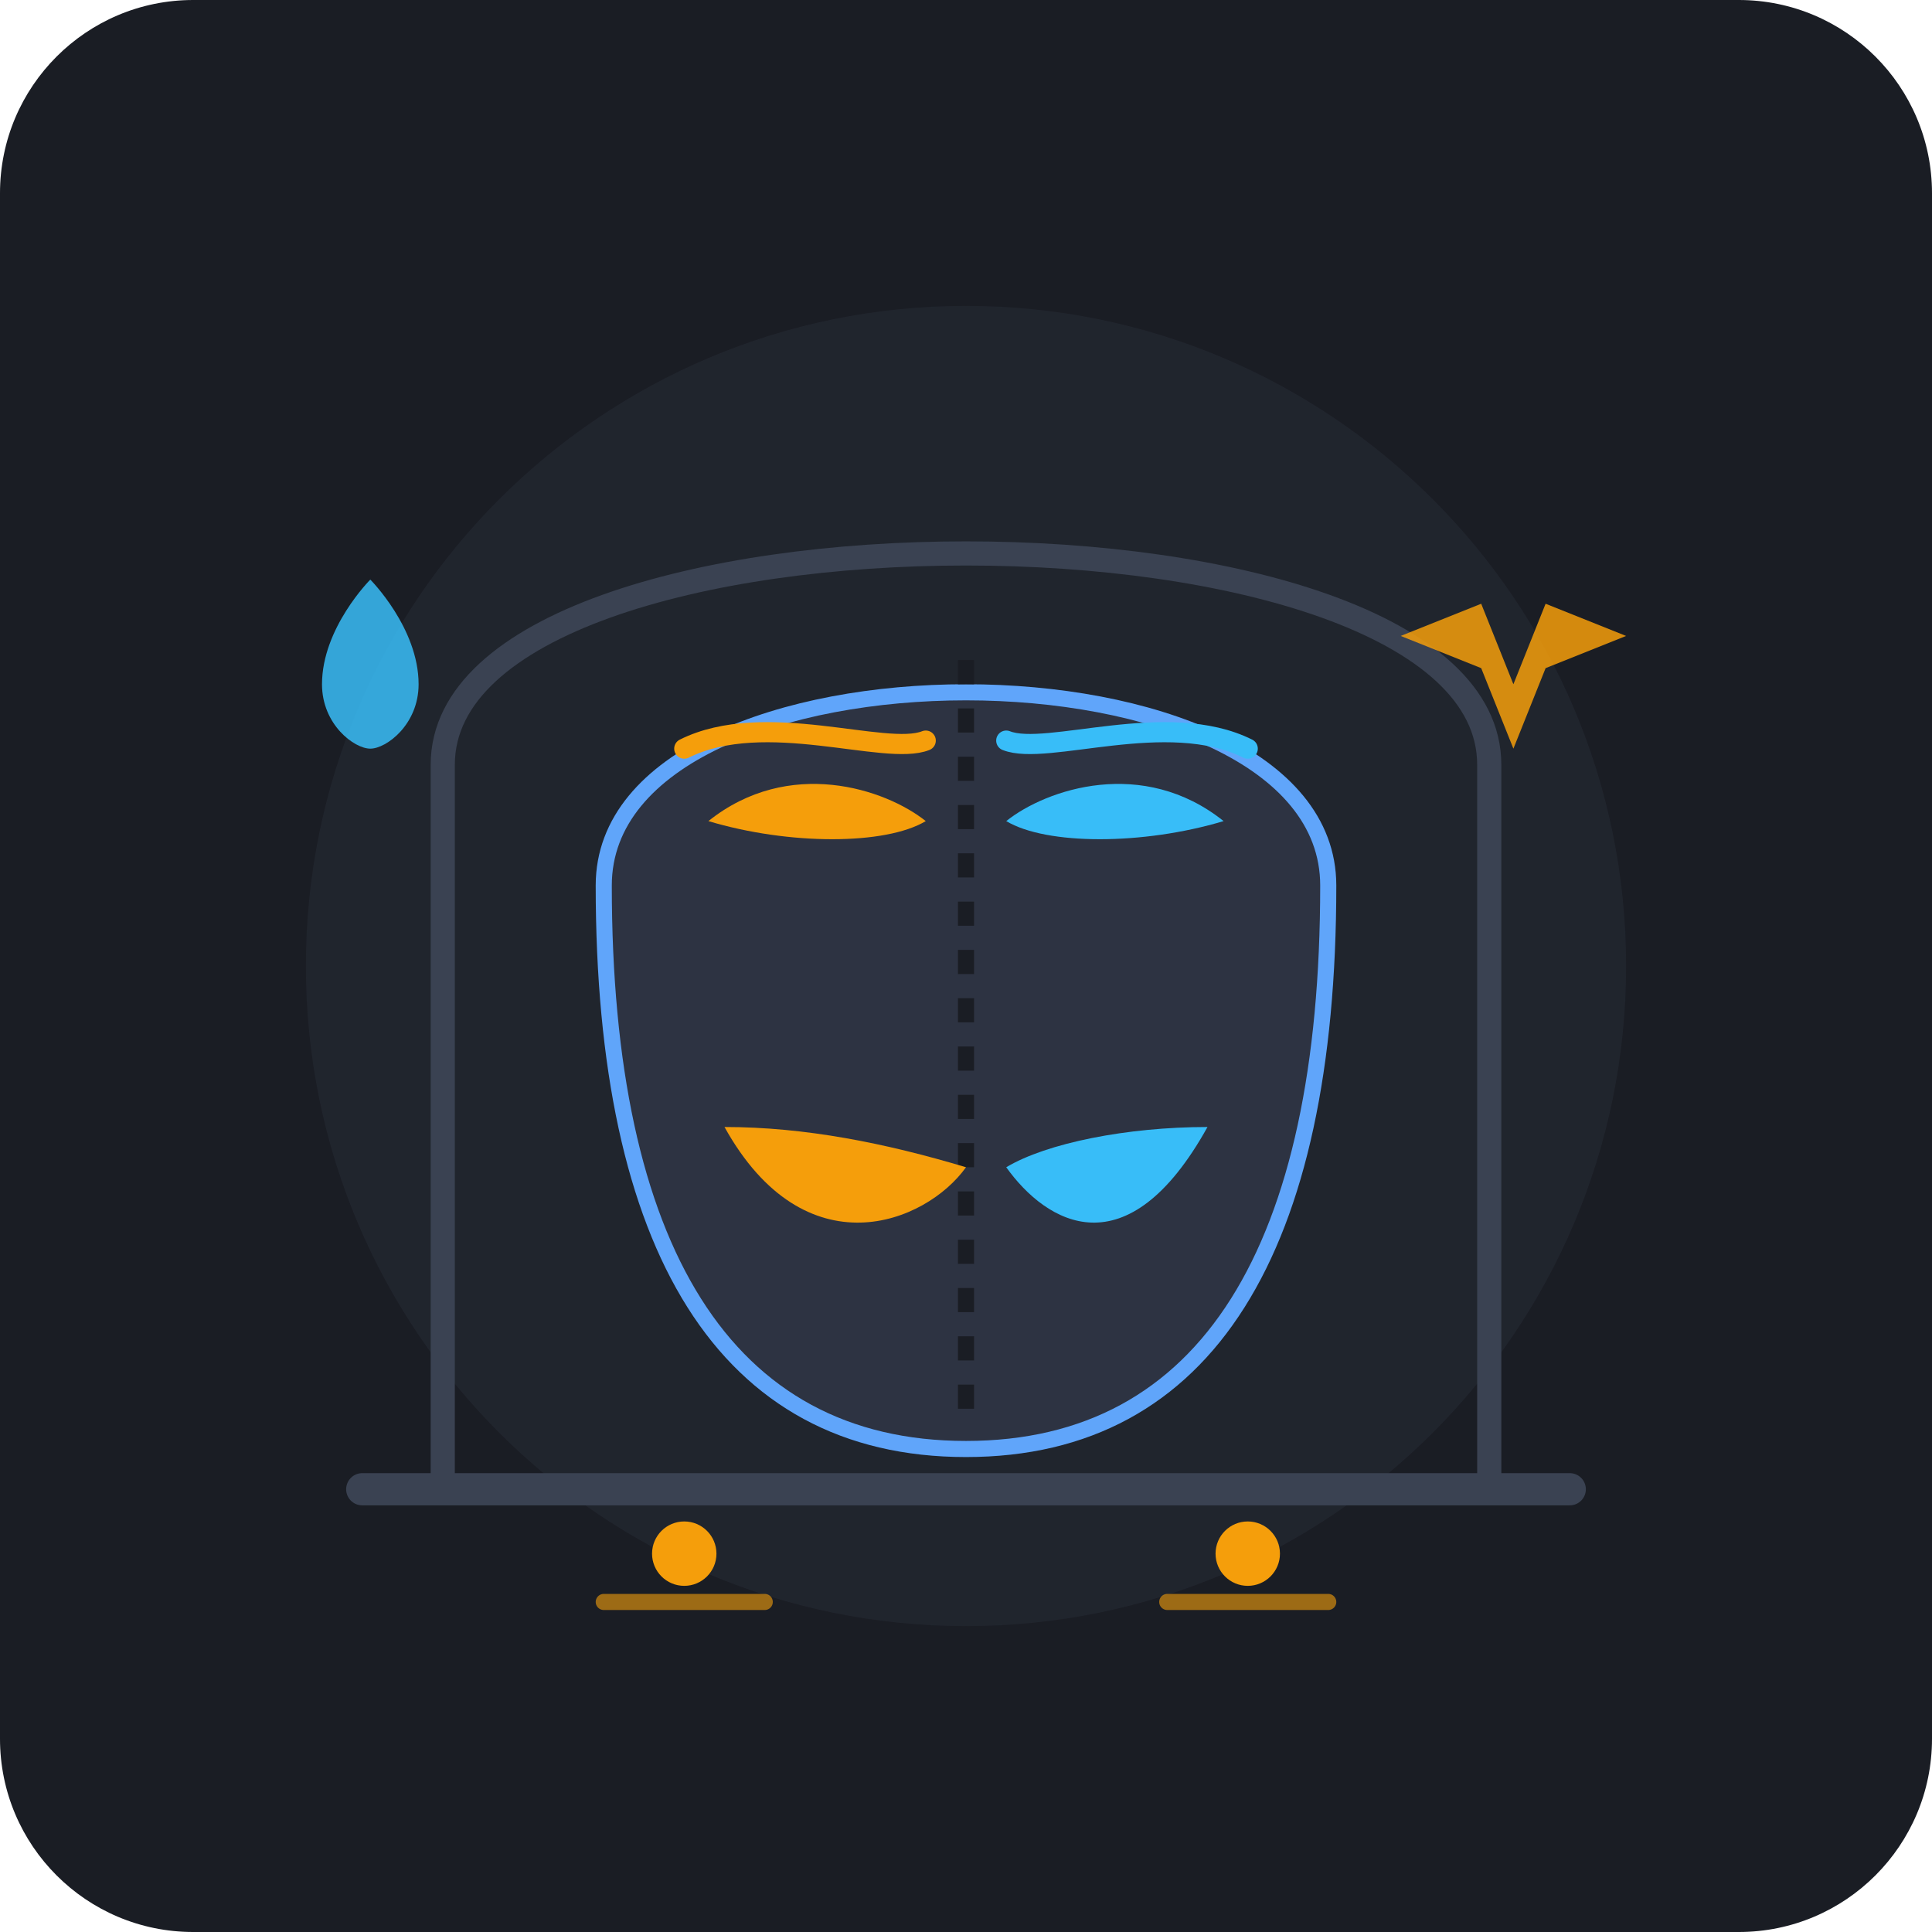
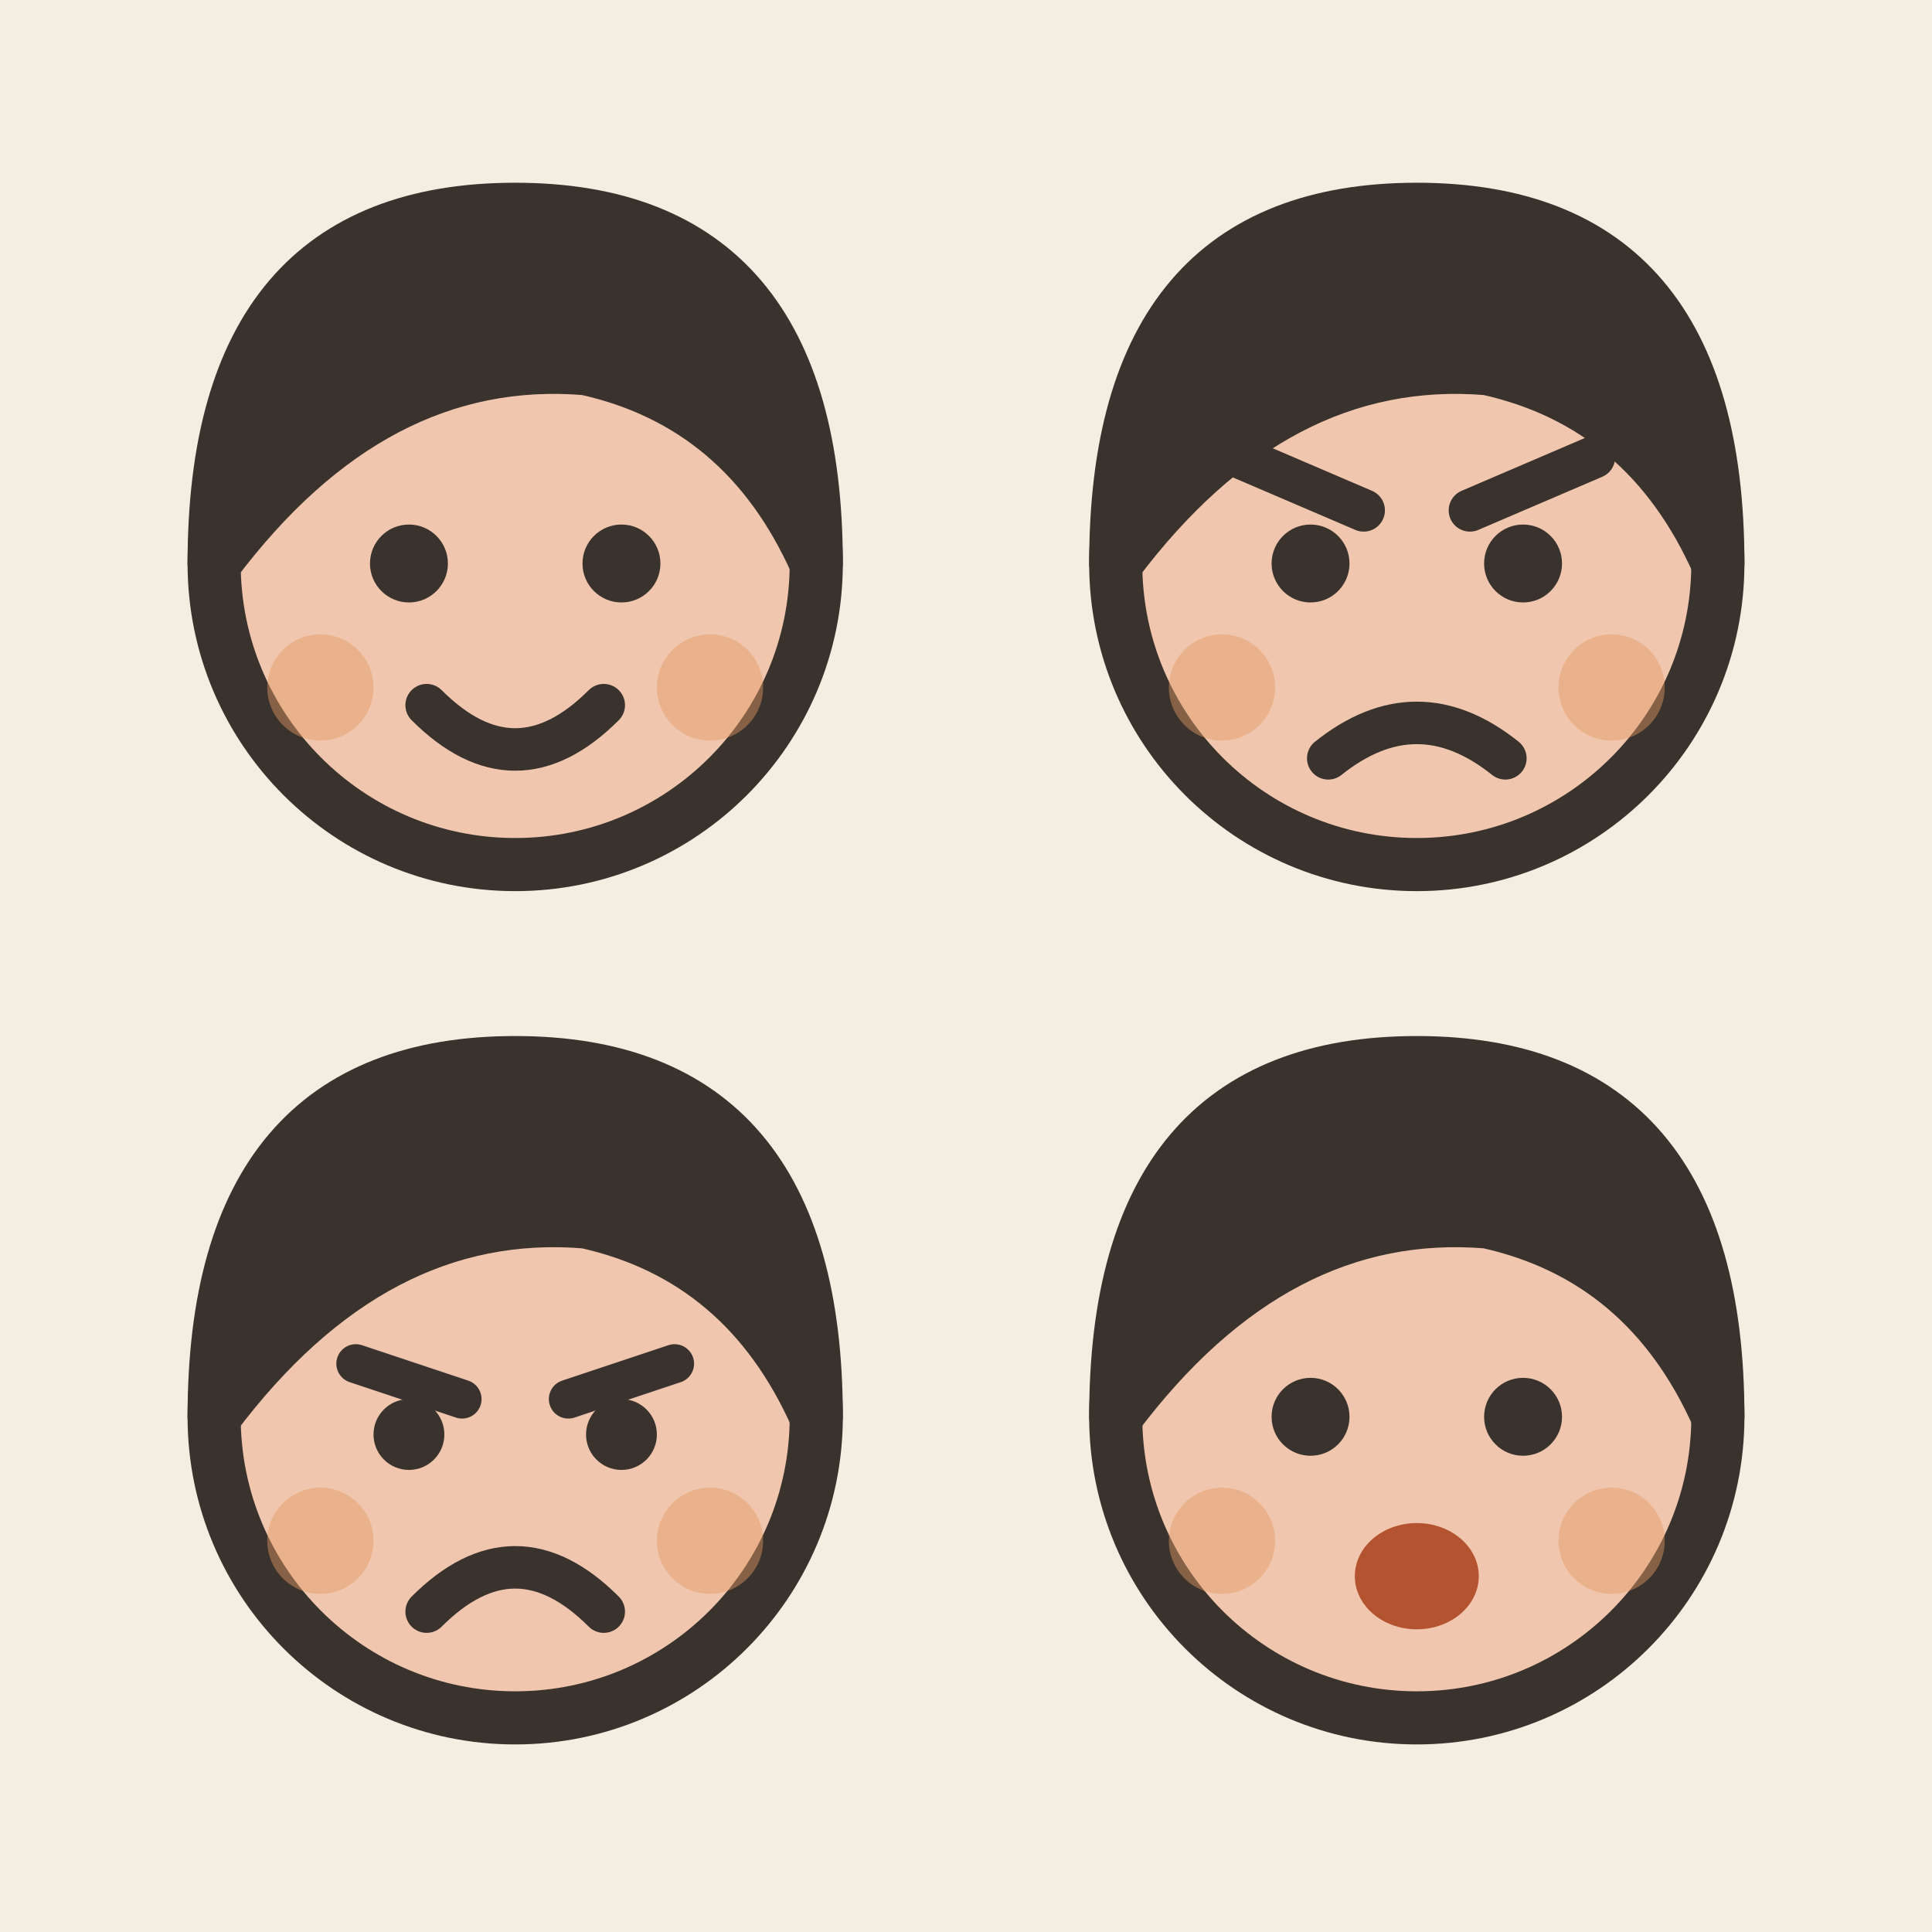
- <svg xmlns="http://www.w3.org/2000/svg" width="240" height="240" viewBox="0 0 240 240">
-   <rect width="240" height="240" rx="24" fill="#1A1D24" />
-   <g transform="translate(120, 120)">
-     <circle r="82" fill="#252A34" opacity="0.6" />
-     <path d="M -65 65 L -65 -25 C -65 -60 65 -60 65 -25 L 65 65" fill="none" stroke="#3A4252" stroke-width="3" stroke-linecap="round" />
-     <line x1="-75" y1="65" x2="75" y2="65" stroke="#3A4252" stroke-width="4" stroke-linecap="round" />
-     <path d="M -45 -10 C -45 -42 45 -42 45 -10 C 45 35 30 60 0 60 C -30 60 -45 35 -45 -10 Z" fill="#2D3342" stroke="#60A5FA" stroke-width="2" />
-     <line x1="0" y1="-38" x2="0" y2="58" stroke="#1A1D24" stroke-width="2" stroke-dasharray="3 3" />
-     <g>
-       <path d="M -32 -18 C -22 -26 -10 -22 -5 -18 C -10 -15 -22 -15 -32 -18 Z" fill="#F59E0B" />
-       <path d="M -35 -27 C -25 -32 -10 -26 -5 -28" fill="none" stroke="#F59E0B" stroke-width="2.5" stroke-linecap="round" />
-       <path d="M -30 20 C -20 38 -5 32 0 25 C -10 22 -20 20 -30 20 Z" fill="#F59E0B" />
-     </g>
-     <g>
-       <path d="M 32 -18 C 22 -26 10 -22 5 -18 C 10 -15 22 -15 32 -18 Z" fill="#38BDF8" />
-       <path d="M 35 -27 C 25 -32 10 -26 5 -28" fill="none" stroke="#38BDF8" stroke-width="2.5" stroke-linecap="round" />
-       <path d="M 5 25 C 10 32 20 38 30 20 C 20 20 10 22 5 25 Z" fill="#38BDF8" />
-     </g>
-     <path d="M 68 -35 L 72 -45 L 82 -41 L 72 -37 L 68 -27 L 64 -37 L 54 -41 L 64 -45 Z" fill="#F59E0B" opacity="0.85" />
-     <path d="M -68 -35 C -68 -42 -74 -48 -74 -48 C -74 -48 -80 -42 -80 -35 C -80 -30 -76 -27 -74 -27 C -72 -27 -68 -30 -68 -35 Z" fill="#38BDF8" opacity="0.85" />
-     <circle cx="-35" cy="73" r="4" fill="#F59E0B" />
-     <circle cx="35" cy="73" r="4" fill="#F59E0B" />
-     <path d="M -45 79 L -25 79" stroke="#F59E0B" stroke-width="2" stroke-linecap="round" opacity="0.6" />
-     <path d="M 25 79 L 45 79" stroke="#F59E0B" stroke-width="2" stroke-linecap="round" opacity="0.6" />
+ <svg xmlns="http://www.w3.org/2000/svg" viewBox="0 0 240 240" data-style="editorial">
+   <rect width="240" height="240" fill="#F4EDE2" />
+   <g transform="translate(64 292.2) scale(2.2 2.2)">
+     <circle cx="0" cy="-101" r="17" fill="#F0C7AE" stroke="#3A332D" stroke-width="3" stroke-linecap="round" stroke-linejoin="round" />
+     <path d="M-17 -101Q-17 -121 0 -121Q17 -121 17 -101Q13 -110 4 -112Q-8 -113 -17 -101Z" fill="#3A332D" stroke="#3A332D" stroke-width="3" stroke-linecap="round" stroke-linejoin="round" />
+     <circle cx="-6" cy="-101" r="2.2" fill="#3A332D" />
+     <circle cx="6" cy="-101" r="2.2" fill="#3A332D" />
+     <path d="M-5 -93Q0 -88 5 -93" fill="none" stroke="#3A332D" stroke-width="2.4" stroke-linecap="round" stroke-linejoin="round" />
+     <circle cx="-11" cy="-94" r="3" fill="#E39A62" opacity="0.45" />
+     <circle cx="11" cy="-94" r="3" fill="#E39A62" opacity="0.45" />
+   </g>
+   <g transform="translate(176 292.2) scale(2.2 2.2)">
+     <circle cx="0" cy="-101" r="17" fill="#F0C7AE" stroke="#3A332D" stroke-width="3" stroke-linecap="round" stroke-linejoin="round" />
+     <path d="M-17 -101Q-17 -121 0 -121Q17 -121 17 -101Q13 -110 4 -112Q-8 -113 -17 -101Z" fill="#3A332D" stroke="#3A332D" stroke-width="3" stroke-linecap="round" stroke-linejoin="round" />
+     <circle cx="-6" cy="-101" r="2.2" fill="#3A332D" />
+     <circle cx="6" cy="-101" r="2.2" fill="#3A332D" />
+     <path d="M-10 -107L-3 -104" fill="none" stroke="#3A332D" stroke-width="2.4" stroke-linecap="round" stroke-linejoin="round" />
+     <path d="M10 -107L3 -104" fill="none" stroke="#3A332D" stroke-width="2.4" stroke-linecap="round" stroke-linejoin="round" />
+     <path d="M-5 -90Q0 -94 5 -90" fill="none" stroke="#3A332D" stroke-width="2.4" stroke-linecap="round" stroke-linejoin="round" />
+     <circle cx="-11" cy="-94" r="3" fill="#E39A62" opacity="0.45" />
+     <circle cx="11" cy="-94" r="3" fill="#E39A62" opacity="0.45" />
+   </g>
+   <g transform="translate(64 398.2) scale(2.2 2.2)">
+     <circle cx="0" cy="-101" r="17" fill="#F0C7AE" stroke="#3A332D" stroke-width="3" stroke-linecap="round" stroke-linejoin="round" />
+     <path d="M-17 -101Q-17 -121 0 -121Q17 -121 17 -101Q13 -110 4 -112Q-8 -113 -17 -101Z" fill="#3A332D" stroke="#3A332D" stroke-width="3" stroke-linecap="round" stroke-linejoin="round" />
+     <path d="M-9 -104L-3 -102" fill="none" stroke="#3A332D" stroke-width="2.2" stroke-linecap="round" stroke-linejoin="round" />
+     <path d="M9 -104L3 -102" fill="none" stroke="#3A332D" stroke-width="2.2" stroke-linecap="round" stroke-linejoin="round" />
+     <circle cx="-6" cy="-100" r="2" fill="#3A332D" />
+     <circle cx="6" cy="-100" r="2" fill="#3A332D" />
+     <path d="M-5 -90Q0 -95 5 -90" fill="none" stroke="#3A332D" stroke-width="2.4" stroke-linecap="round" stroke-linejoin="round" />
+     <circle cx="-11" cy="-94" r="3" fill="#E39A62" opacity="0.45" />
+     <circle cx="11" cy="-94" r="3" fill="#E39A62" opacity="0.45" />
+   </g>
+   <g transform="translate(176 398.2) scale(2.2 2.2)">
+     <circle cx="0" cy="-101" r="17" fill="#F0C7AE" stroke="#3A332D" stroke-width="3" stroke-linecap="round" stroke-linejoin="round" />
+     <path d="M-17 -101Q-17 -121 0 -121Q17 -121 17 -101Q13 -110 4 -112Q-8 -113 -17 -101Z" fill="#3A332D" stroke="#3A332D" stroke-width="3" stroke-linecap="round" stroke-linejoin="round" />
+     <circle cx="-6" cy="-101" r="2.2" fill="#3A332D" />
+     <circle cx="6" cy="-101" r="2.2" fill="#3A332D" />
+     <ellipse cx="0" cy="-92" rx="3.5" ry="3" fill="#B4532F" />
+     <circle cx="-11" cy="-94" r="3" fill="#E39A62" opacity="0.45" />
+     <circle cx="11" cy="-94" r="3" fill="#E39A62" opacity="0.45" />
  </g>
</svg>
